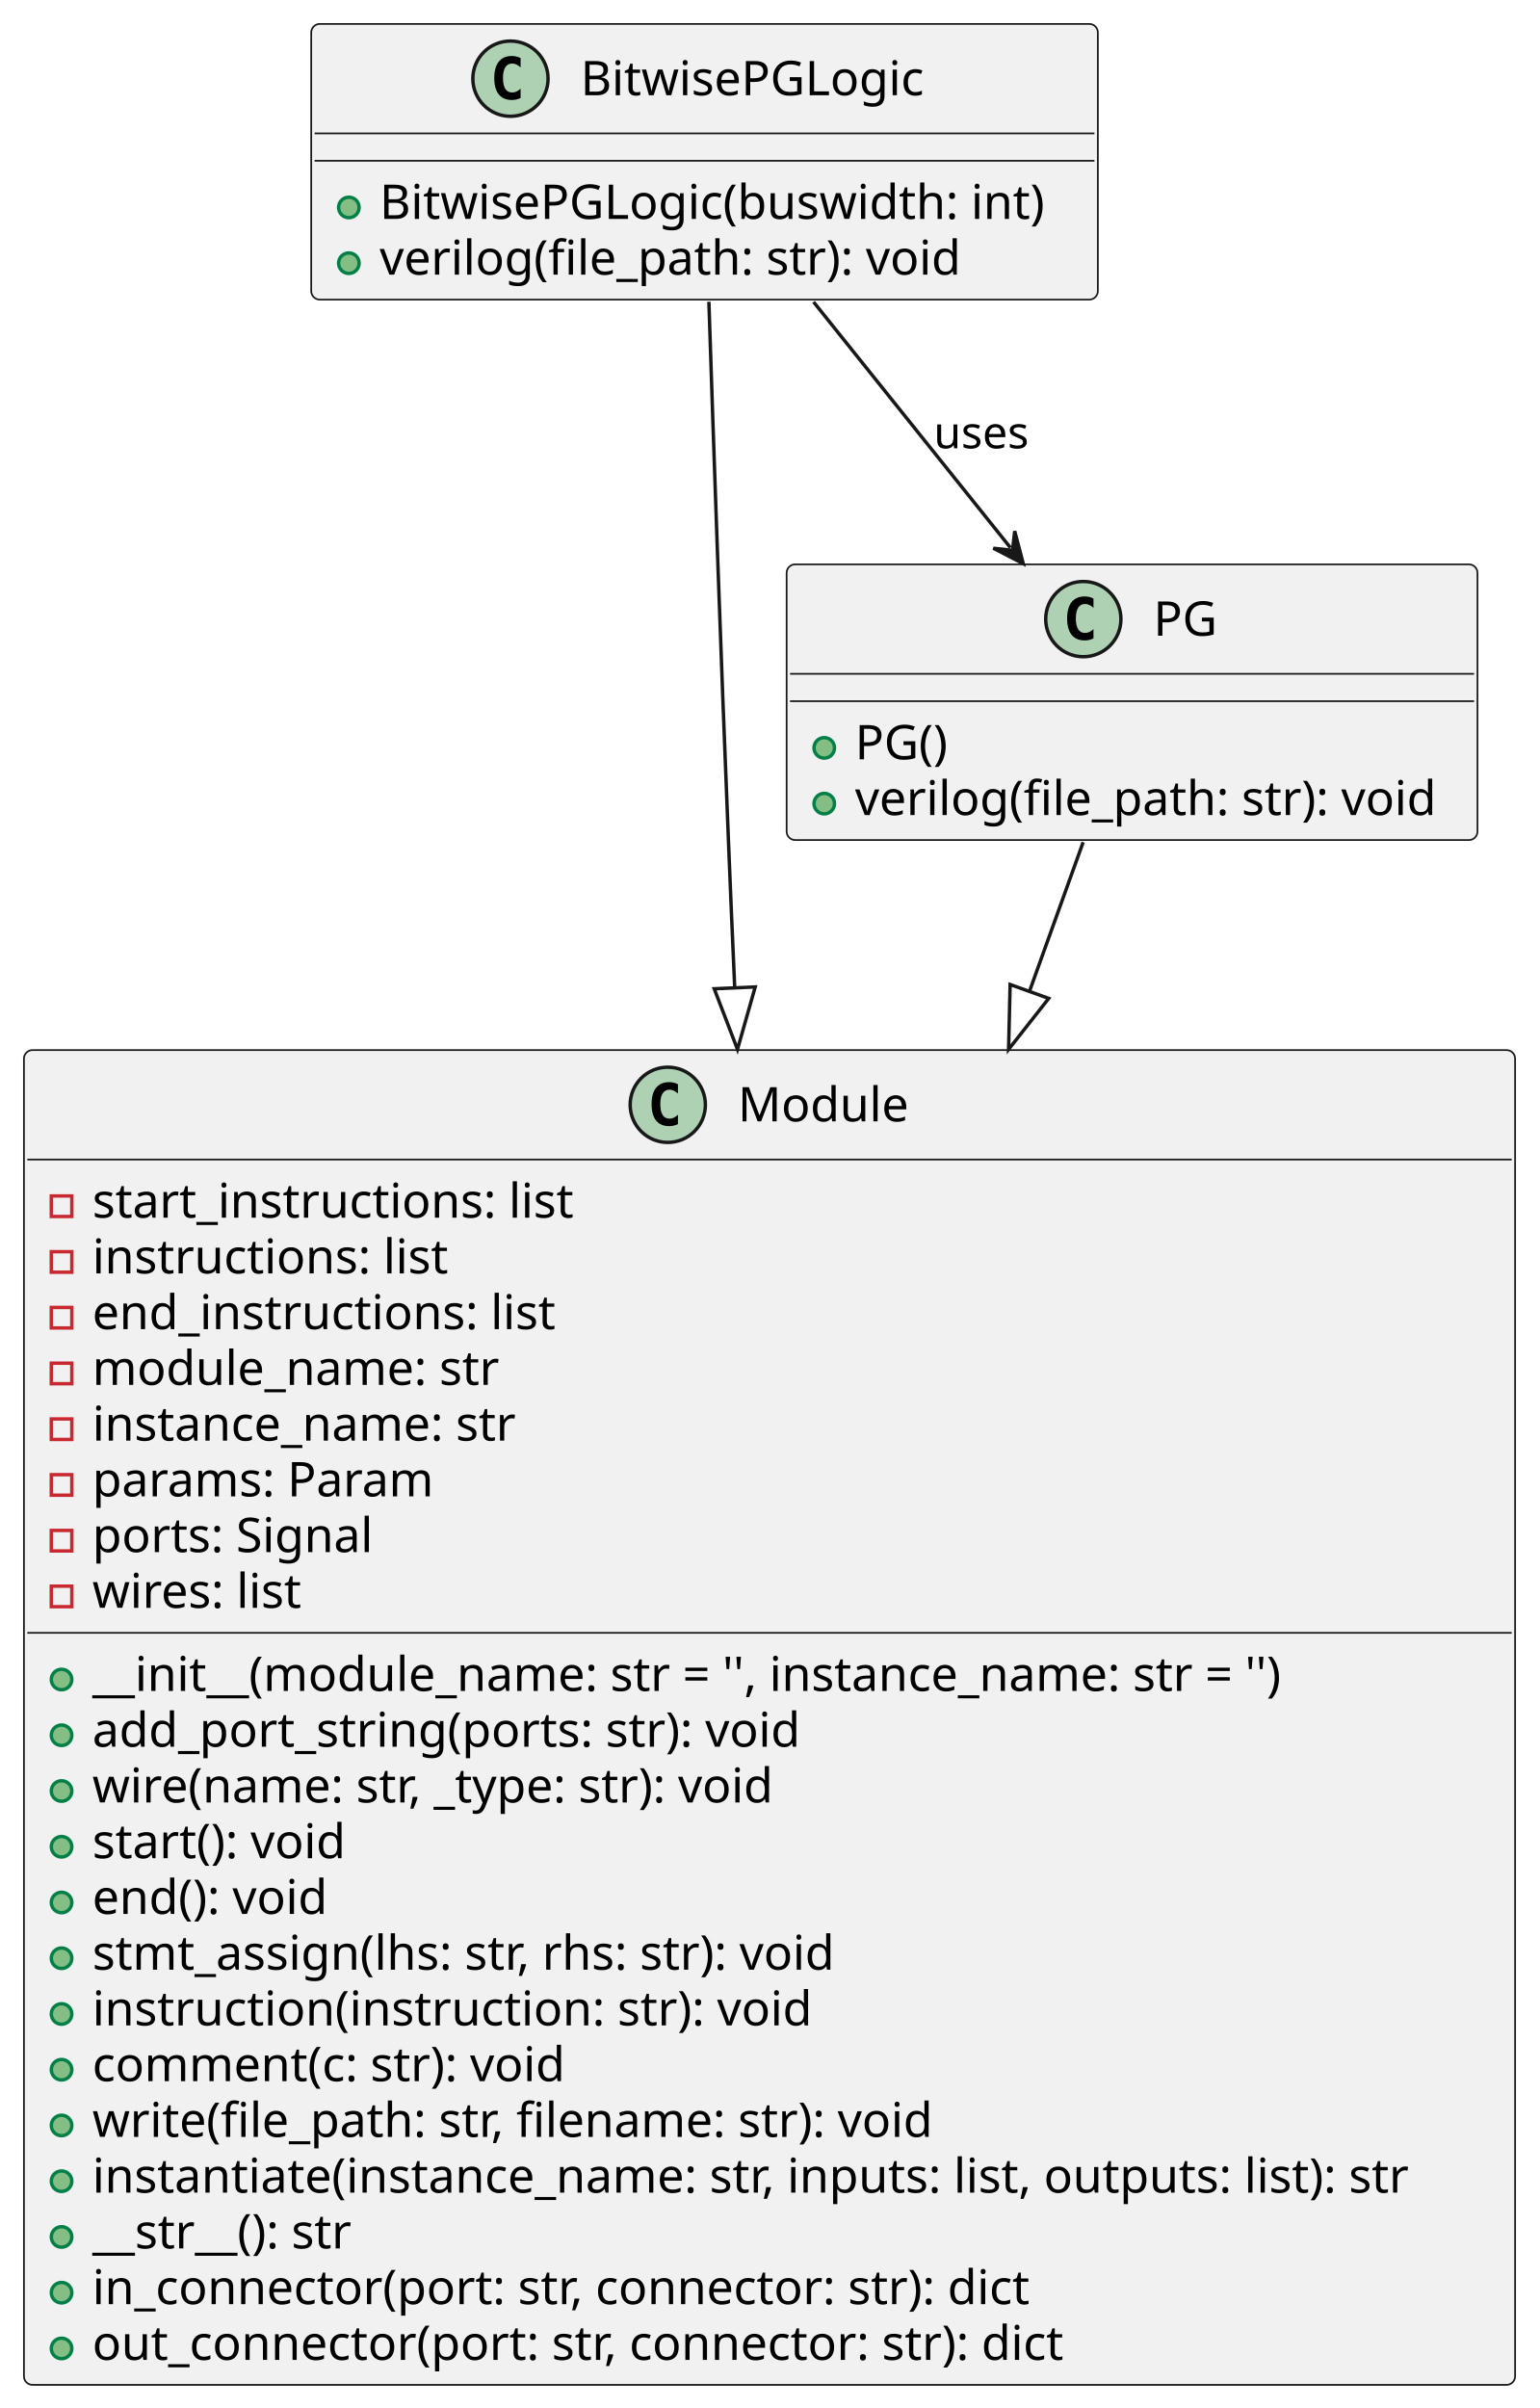
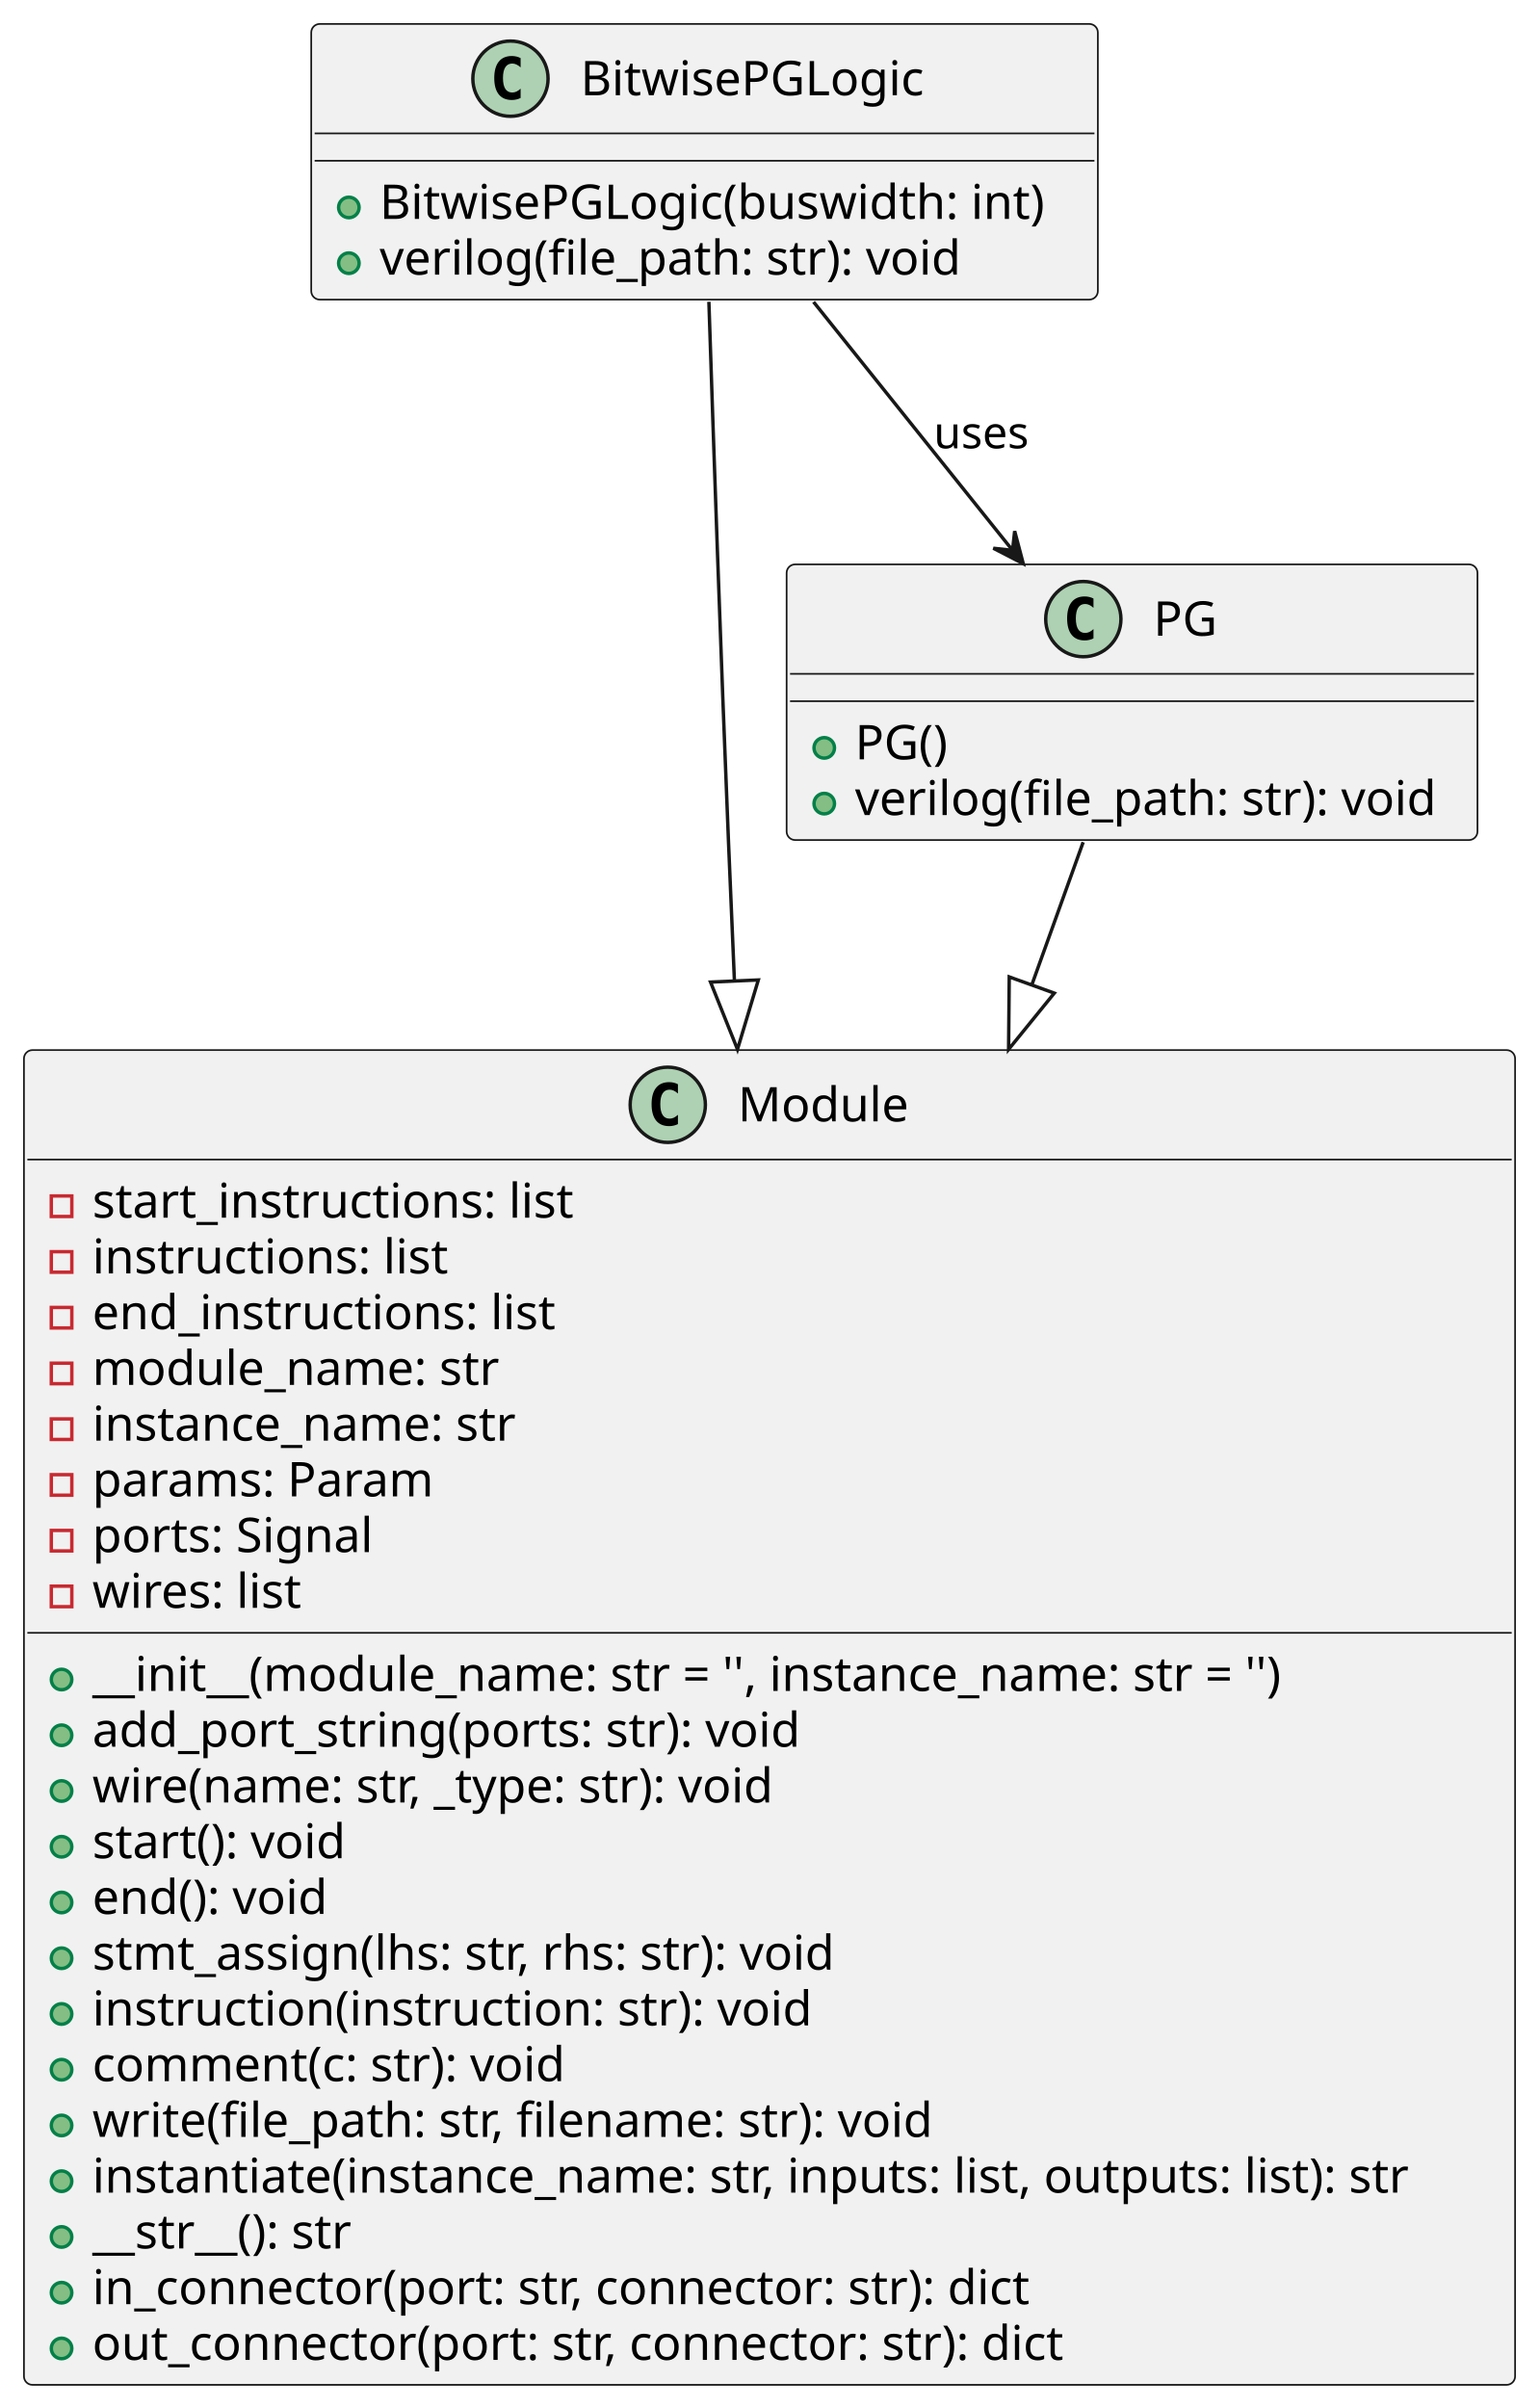
<svg xmlns="http://www.w3.org/2000/svg" contentStyleType="text/css" height="704px" preserveAspectRatio="none" style="width:450px;height:704px;background:#FFFFFF;" version="1.1" viewBox="0 0 450 704" width="450px" zoomAndPan="magnify">
  <defs />
  <g>
    <g id="elem_Module">
      <rect codeLine="2" fill="#F1F1F1" height="390.234" id="Module" rx="2.5" ry="2.5" style="stroke:#181818;stroke-width:0.5;" width="436" x="7" y="307" />
      <ellipse cx="195.25" cy="323" fill="#ADD1B2" rx="11" ry="11" style="stroke:#181818;stroke-width:1.0;" />
      <path d="M198.219,328.641 Q197.641,328.938 197,329.078 Q196.359,329.234 195.656,329.234 Q193.156,329.234 191.828,327.594 Q190.516,325.938 190.516,322.812 Q190.516,319.688 191.828,318.031 Q193.156,316.375 195.656,316.375 Q196.359,316.375 197,316.531 Q197.656,316.688 198.219,316.984 L198.219,319.703 Q197.594,319.125 197,318.859 Q196.406,318.578 195.781,318.578 Q194.438,318.578 193.75,319.656 Q193.062,320.719 193.062,322.812 Q193.062,324.906 193.75,325.984 Q194.438,327.047 195.781,327.047 Q196.406,327.047 197,326.781 Q197.594,326.5 198.219,325.922 L198.219,328.641 Z " fill="#000000" />
      <text fill="#000000" font-family="sans-serif" font-size="14" lengthAdjust="spacing" textLength="51" x="215.75" y="327.847">Module</text>
      <line style="stroke:#181818;stroke-width:0.5;" x1="8" x2="442" y1="339" y2="339" />
      <rect fill="none" height="6" style="stroke:#C82930;stroke-width:1.0;" width="6" x="15" y="349.648" />
      <text fill="#000000" font-family="sans-serif" font-size="14" lengthAdjust="spacing" textLength="147" x="27" y="355.995">start_instructions: list</text>
      <rect fill="none" height="6" style="stroke:#C82930;stroke-width:1.0;" width="6" x="15" y="365.945" />
      <text fill="#000000" font-family="sans-serif" font-size="14" lengthAdjust="spacing" textLength="109" x="27" y="372.292">instructions: list</text>
      <rect fill="none" height="6" style="stroke:#C82930;stroke-width:1.0;" width="6" x="15" y="382.242" />
      <text fill="#000000" font-family="sans-serif" font-size="14" lengthAdjust="spacing" textLength="143" x="27" y="388.589">end_instructions: list</text>
      <rect fill="none" height="6" style="stroke:#C82930;stroke-width:1.0;" width="6" x="15" y="398.539" />
      <text fill="#000000" font-family="sans-serif" font-size="14" lengthAdjust="spacing" textLength="125" x="27" y="404.886">module_name: str</text>
      <rect fill="none" height="6" style="stroke:#C82930;stroke-width:1.0;" width="6" x="15" y="414.836" />
      <text fill="#000000" font-family="sans-serif" font-size="14" lengthAdjust="spacing" textLength="132" x="27" y="421.183">instance_name: str</text>
      <rect fill="none" height="6" style="stroke:#C82930;stroke-width:1.0;" width="6" x="15" y="431.133" />
      <text fill="#000000" font-family="sans-serif" font-size="14" lengthAdjust="spacing" textLength="103" x="27" y="437.479">params: Param</text>
      <rect fill="none" height="6" style="stroke:#C82930;stroke-width:1.0;" width="6" x="15" y="447.43" />
      <text fill="#000000" font-family="sans-serif" font-size="14" lengthAdjust="spacing" textLength="86" x="27" y="453.776">ports: Signal</text>
      <rect fill="none" height="6" style="stroke:#C82930;stroke-width:1.0;" width="6" x="15" y="463.727" />
      <text fill="#000000" font-family="sans-serif" font-size="14" lengthAdjust="spacing" textLength="64" x="27" y="470.073">wires: list</text>
      <line style="stroke:#181818;stroke-width:0.5;" x1="8" x2="442" y1="477.375" y2="477.375" />
      <ellipse cx="18" cy="491.023" fill="#84BE84" rx="3" ry="3" style="stroke:#038048;stroke-width:1.0;" />
      <text fill="#000000" font-family="sans-serif" font-size="14" lengthAdjust="spacing" textLength="375" x="27" y="494.37">__init__(module_name: str = '', instance_name: str = '')</text>
      <ellipse cx="18" cy="507.32" fill="#84BE84" rx="3" ry="3" style="stroke:#038048;stroke-width:1.0;" />
      <text fill="#000000" font-family="sans-serif" font-size="14" lengthAdjust="spacing" textLength="217" x="27" y="510.667">add_port_string(ports: str): void</text>
      <ellipse cx="18" cy="523.617" fill="#84BE84" rx="3" ry="3" style="stroke:#038048;stroke-width:1.0;" />
      <text fill="#000000" font-family="sans-serif" font-size="14" lengthAdjust="spacing" textLength="213" x="27" y="526.964">wire(name: str, _type: str): void</text>
      <ellipse cx="18" cy="539.914" fill="#84BE84" rx="3" ry="3" style="stroke:#038048;stroke-width:1.0;" />
      <text fill="#000000" font-family="sans-serif" font-size="14" lengthAdjust="spacing" textLength="78" x="27" y="543.261">start(): void</text>
      <ellipse cx="18" cy="556.211" fill="#84BE84" rx="3" ry="3" style="stroke:#038048;stroke-width:1.0;" />
      <text fill="#000000" font-family="sans-serif" font-size="14" lengthAdjust="spacing" textLength="74" x="27" y="559.558">end(): void</text>
      <ellipse cx="18" cy="572.508" fill="#84BE84" rx="3" ry="3" style="stroke:#038048;stroke-width:1.0;" />
      <text fill="#000000" font-family="sans-serif" font-size="14" lengthAdjust="spacing" textLength="234" x="27" y="575.855">stmt_assign(lhs: str, rhs: str): void</text>
      <ellipse cx="18" cy="588.805" fill="#84BE84" rx="3" ry="3" style="stroke:#038048;stroke-width:1.0;" />
      <text fill="#000000" font-family="sans-serif" font-size="14" lengthAdjust="spacing" textLength="220" x="27" y="592.151">instruction(instruction: str): void</text>
      <ellipse cx="18" cy="605.102" fill="#84BE84" rx="3" ry="3" style="stroke:#038048;stroke-width:1.0;" />
      <text fill="#000000" font-family="sans-serif" font-size="14" lengthAdjust="spacing" textLength="148" x="27" y="608.448">comment(c: str): void</text>
      <ellipse cx="18" cy="621.398" fill="#84BE84" rx="3" ry="3" style="stroke:#038048;stroke-width:1.0;" />
      <text fill="#000000" font-family="sans-serif" font-size="14" lengthAdjust="spacing" textLength="257" x="27" y="624.745">write(file_path: str, filename: str): void</text>
      <ellipse cx="18" cy="637.695" fill="#84BE84" rx="3" ry="3" style="stroke:#038048;stroke-width:1.0;" />
      <text fill="#000000" font-family="sans-serif" font-size="14" lengthAdjust="spacing" textLength="410" x="27" y="641.042">instantiate(instance_name: str, inputs: list, outputs: list): str</text>
      <ellipse cx="18" cy="653.992" fill="#84BE84" rx="3" ry="3" style="stroke:#038048;stroke-width:1.0;" />
      <text fill="#000000" font-family="sans-serif" font-size="14" lengthAdjust="spacing" textLength="83" x="27" y="657.339">__str__(): str</text>
      <ellipse cx="18" cy="670.289" fill="#84BE84" rx="3" ry="3" style="stroke:#038048;stroke-width:1.0;" />
      <text fill="#000000" font-family="sans-serif" font-size="14" lengthAdjust="spacing" textLength="295" x="27" y="673.636">in_connector(port: str, connector: str): dict</text>
      <ellipse cx="18" cy="686.586" fill="#84BE84" rx="3" ry="3" style="stroke:#038048;stroke-width:1.0;" />
      <text fill="#000000" font-family="sans-serif" font-size="14" lengthAdjust="spacing" textLength="306" x="27" y="689.933">out_connector(port: str, connector: str): dict</text>
    </g>
    <g id="elem_PG">
      <rect codeLine="3" fill="#F1F1F1" height="80.594" id="PG" rx="2.5" ry="2.5" style="stroke:#181818;stroke-width:0.5;" width="202" x="230" y="165" />
      <ellipse cx="316.75" cy="181" fill="#ADD1B2" rx="11" ry="11" style="stroke:#181818;stroke-width:1.0;" />
      <path d="M319.719,186.641 Q319.141,186.938 318.5,187.078 Q317.859,187.234 317.156,187.234 Q314.656,187.234 313.328,185.594 Q312.016,183.938 312.016,180.812 Q312.016,177.688 313.328,176.031 Q314.656,174.375 317.156,174.375 Q317.859,174.375 318.5,174.531 Q319.156,174.688 319.719,174.984 L319.719,177.703 Q319.094,177.125 318.5,176.859 Q317.906,176.578 317.281,176.578 Q315.938,176.578 315.25,177.656 Q314.562,178.719 314.562,180.812 Q314.562,182.906 315.25,183.984 Q315.938,185.047 317.281,185.047 Q317.906,185.047 318.5,184.781 Q319.094,184.5 319.719,183.922 L319.719,186.641 Z " fill="#000000" />
      <text fill="#000000" font-family="sans-serif" font-size="14" lengthAdjust="spacing" textLength="20" x="337.25" y="185.847">PG</text>
      <line style="stroke:#181818;stroke-width:0.5;" x1="231" x2="431" y1="197" y2="197" />
      <line style="stroke:#181818;stroke-width:0.5;" x1="231" x2="431" y1="205" y2="205" />
      <ellipse cx="241" cy="218.648" fill="#84BE84" rx="3" ry="3" style="stroke:#038048;stroke-width:1.0;" />
      <text fill="#000000" font-family="sans-serif" font-size="14" lengthAdjust="spacing" textLength="30" x="250" y="221.995">PG()</text>
      <ellipse cx="241" cy="234.945" fill="#84BE84" rx="3" ry="3" style="stroke:#038048;stroke-width:1.0;" />
      <text fill="#000000" font-family="sans-serif" font-size="14" lengthAdjust="spacing" textLength="176" x="250" y="238.292">verilog(file_path: str): void</text>
    </g>
    <g id="elem_BitwisePGLogic">
      <rect codeLine="4" fill="#F1F1F1" height="80.594" id="BitwisePGLogic" rx="2.5" ry="2.5" style="stroke:#181818;stroke-width:0.5;" width="230" x="91" y="7" />
      <ellipse cx="149.25" cy="23" fill="#ADD1B2" rx="11" ry="11" style="stroke:#181818;stroke-width:1.0;" />
      <path d="M152.219,28.641 Q151.641,28.938 151,29.078 Q150.359,29.234 149.656,29.234 Q147.156,29.234 145.828,27.594 Q144.516,25.938 144.516,22.812 Q144.516,19.688 145.828,18.031 Q147.156,16.375 149.656,16.375 Q150.359,16.375 151,16.531 Q151.656,16.688 152.219,16.984 L152.219,19.703 Q151.594,19.125 151,18.859 Q150.406,18.578 149.781,18.578 Q148.438,18.578 147.75,19.656 Q147.062,20.719 147.062,22.812 Q147.062,24.906 147.75,25.984 Q148.438,27.047 149.781,27.047 Q150.406,27.047 151,26.781 Q151.594,26.5 152.219,25.922 L152.219,28.641 Z " fill="#000000" />
      <text fill="#000000" font-family="sans-serif" font-size="14" lengthAdjust="spacing" textLength="105" x="169.75" y="27.847">BitwisePGLogic</text>
      <line style="stroke:#181818;stroke-width:0.5;" x1="92" x2="320" y1="39" y2="39" />
      <line style="stroke:#181818;stroke-width:0.5;" x1="92" x2="320" y1="47" y2="47" />
      <ellipse cx="102" cy="60.648" fill="#84BE84" rx="3" ry="3" style="stroke:#038048;stroke-width:1.0;" />
      <text fill="#000000" font-family="sans-serif" font-size="14" lengthAdjust="spacing" textLength="204" x="111" y="63.995">BitwisePGLogic(buswidth: int)</text>
      <ellipse cx="102" cy="76.945" fill="#84BE84" rx="3" ry="3" style="stroke:#038048;stroke-width:1.0;" />
      <text fill="#000000" font-family="sans-serif" font-size="14" lengthAdjust="spacing" textLength="176" x="111" y="80.292">verilog(file_path: str): void</text>
    </g>
    <g id="link_PG_Module">
-       <path codeLine="8" d="M316.7,246.22 C310.63,263.1 309.154,267.183 300.994,289.863 " fill="none" id="PG-to-Module" style="stroke:#181818;stroke-width:1.0;" />
-       <polygon fill="none" points="294.9,306.8,306.639,291.894,295.348,287.832,294.9,306.8" style="stroke:#181818;stroke-width:1.0;" />
+       <path codeLine="8" d="M316.7,246.22 C312.36,258.28 307.26,272.47 301.72,287.86 " fill="none" id="PG-to-Module" style="stroke:#181818;stroke-width:1.0;" />
+       <polygon fill="none" points="308.26,290.35,294.9,306.8,295.09,285.61,308.26,290.35" style="stroke:#181818;stroke-width:1.0;" />
    </g>
    <g id="link_BitwisePGLogic_Module">
-       <path codeLine="9" d="M207.27,88.23 C208.58,128.11 210.74,191.32 213,246 C213.81,265.71 213.904,268.288 214.824,288.808 " fill="none" id="BitwisePGLogic-to-Module" style="stroke:#181818;stroke-width:1.0;" />
-       <polygon fill="none" points="215.63,306.79,220.818,288.539,208.83,289.077,215.63,306.79" style="stroke:#181818;stroke-width:1.0;" />
+       <path codeLine="9" d="M207.27,88.23 C208.58,128.11 210.74,191.32 213,246 C213.55,259.24 214.13,272.87 214.73,286.61 " fill="none" id="BitwisePGLogic-to-Module" style="stroke:#181818;stroke-width:1.0;" />
+       <polygon fill="none" points="221.73,286.5,215.63,306.79,207.75,287.12,221.73,286.5" style="stroke:#181818;stroke-width:1.0;" />
    </g>
    <g id="link_BitwisePGLogic_PG">
-       <path codeLine="10" d="M237.87,88.27 C256.67,111.74 276.648,136.668 295.438,160.118 " fill="none" id="BitwisePGLogic-to-PG" style="stroke:#181818;stroke-width:1.0;" />
-       <polygon fill="#181818" points="299.19,164.8,296.684,155.275,296.063,160.898,290.441,160.278,299.19,164.8" style="stroke:#181818;stroke-width:1.0;" />
+       <path codeLine="10" d="M237.87,88.27 C255.57,110.36 277.63,137.9 295.84,160.62 " fill="none" id="BitwisePGLogic-to-PG" style="stroke:#181818;stroke-width:1.0;" />
+       <polygon fill="#181818" points="299.19,164.8,296.678,155.277,296.061,160.9,290.438,160.283,299.19,164.8" style="stroke:#181818;stroke-width:1.0;" />
      <text fill="#000000" font-family="sans-serif" font-size="13" lengthAdjust="spacing" textLength="30" x="273" y="131.067">uses</text>
    </g>
  </g>
</svg>
